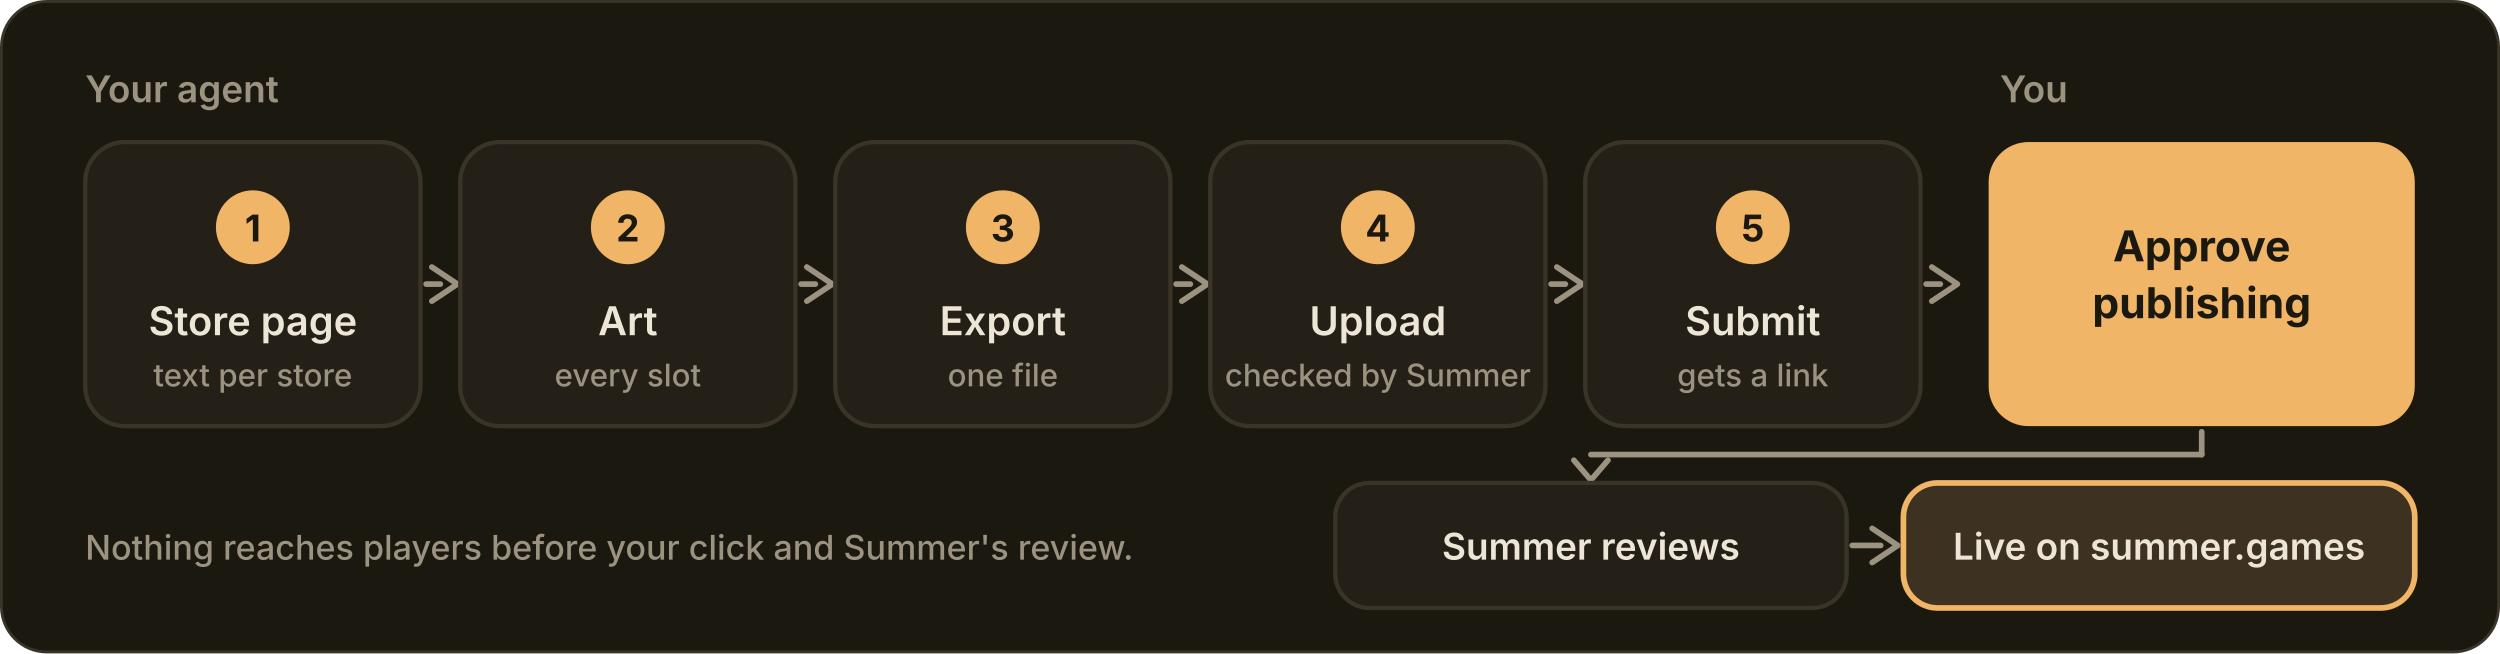
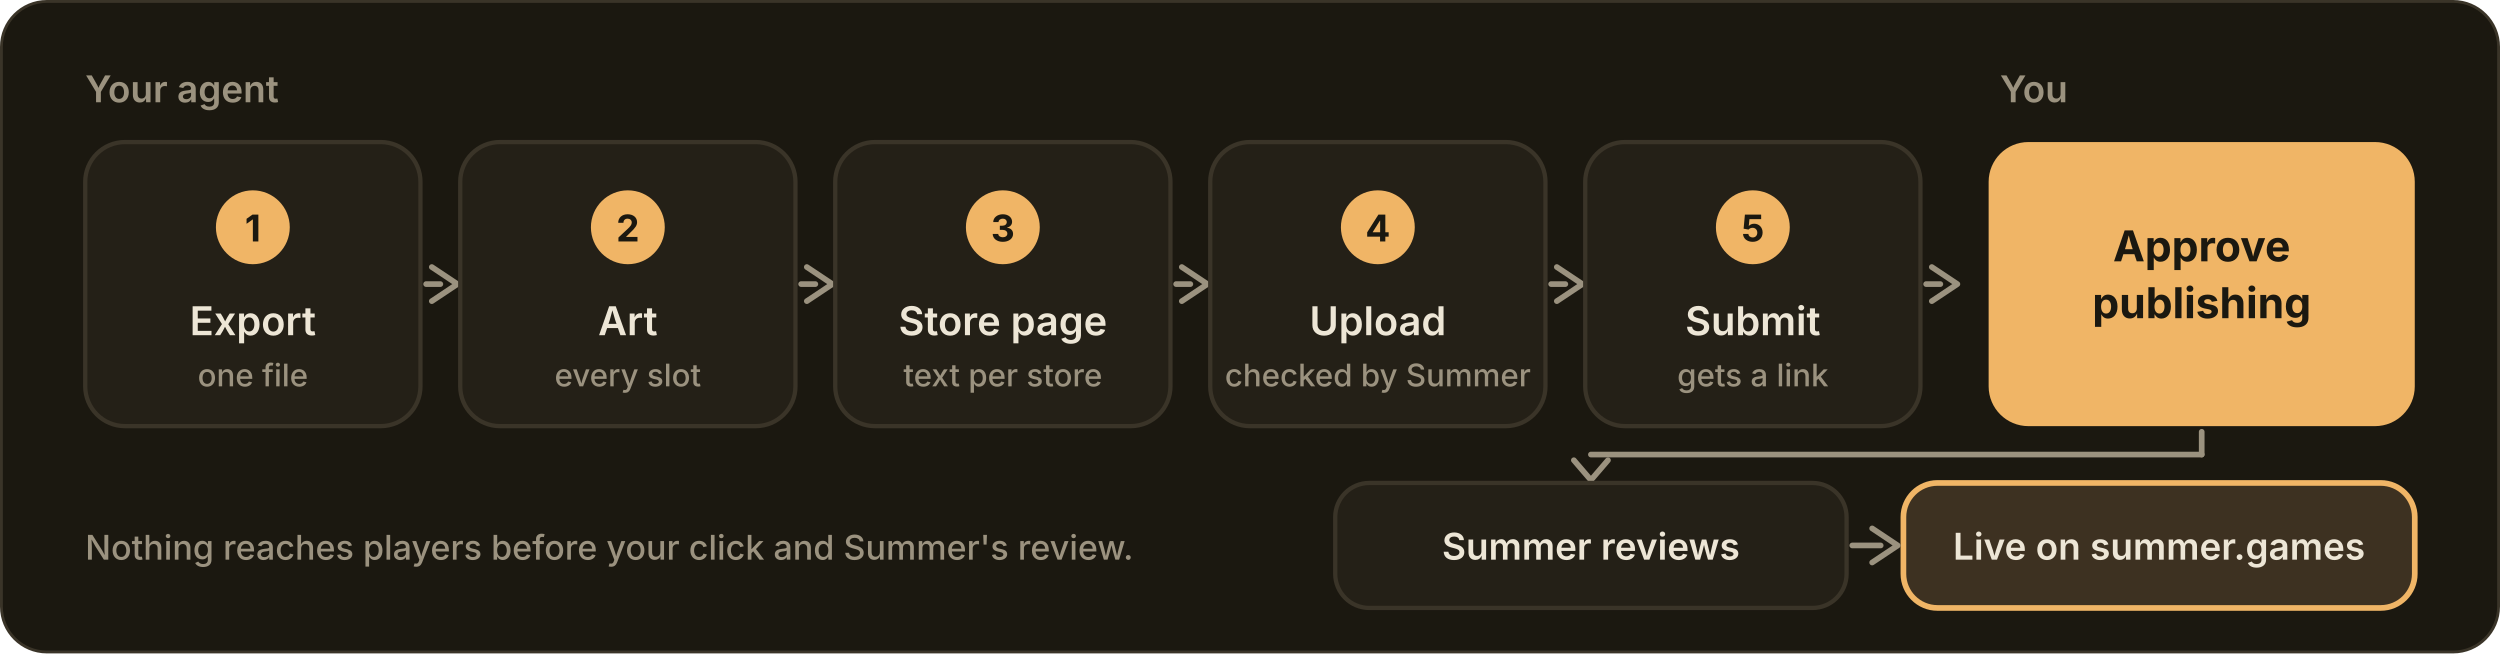
<svg xmlns="http://www.w3.org/2000/svg" viewBox="0 0 880 230" width="880" height="230" font-family="Inter, -apple-system, 'Segoe UI', Helvetica, Arial, sans-serif">
  <rect x="0.5" y="0.5" width="879" height="229" rx="16" fill="#1b1810" stroke="#3a3428" />
  <text x="30" y="36" font-size="13" font-weight="600" fill="#9b927f" text-anchor="start" opacity="1">Your agent</text>
  <text x="704" y="36" font-size="13" font-weight="600" fill="#9b927f" text-anchor="start" opacity="1">You</text>
  <rect x="30" y="50" width="118" height="100" rx="14" fill="#242017" stroke="#3a3428" stroke-width="1.5" opacity="1" />
  <circle cx="89" cy="80" r="13" fill="#f0b566" />
  <text x="89" y="85" font-size="13" font-weight="700" fill="#1b1810" text-anchor="middle" opacity="1">1</text>
-   <text x="89" y="118" font-size="14" font-weight="600" fill="#ede6d6" text-anchor="middle" opacity="1">Store page</text>
-   <text x="89" y="136" font-size="11" font-weight="500" fill="#9b927f" text-anchor="middle" opacity="1">text per store</text>
+   <text x="89" y="118" font-size="14" font-weight="600" fill="#ede6d6" text-anchor="middle" opacity="1">Export</text>
+   <text x="89" y="136" font-size="11" font-weight="500" fill="#9b927f" text-anchor="middle" opacity="1">one file</text>
  <line x1="150" y1="100" x2="155" y2="100" stroke="#9b927f" stroke-width="2" stroke-linecap="round" opacity="1" />
  <path d="M 152 94 L 161 100 L 152 106" fill="none" stroke="#9b927f" stroke-width="2" stroke-linecap="round" stroke-linejoin="round" />
  <rect x="162" y="50" width="118" height="100" rx="14" fill="#242017" stroke="#3a3428" stroke-width="1.5" opacity="1" />
  <circle cx="221" cy="80" r="13" fill="#f0b566" />
  <text x="221" y="85" font-size="13" font-weight="700" fill="#1b1810" text-anchor="middle" opacity="1">2</text>
  <text x="221" y="118" font-size="14" font-weight="600" fill="#ede6d6" text-anchor="middle" opacity="1">Art</text>
  <text x="221" y="136" font-size="11" font-weight="500" fill="#9b927f" text-anchor="middle" opacity="1">every slot</text>
  <line x1="282" y1="100" x2="287" y2="100" stroke="#9b927f" stroke-width="2" stroke-linecap="round" opacity="1" />
  <path d="M 284 94 L 293 100 L 284 106" fill="none" stroke="#9b927f" stroke-width="2" stroke-linecap="round" stroke-linejoin="round" />
  <rect x="294" y="50" width="118" height="100" rx="14" fill="#242017" stroke="#3a3428" stroke-width="1.5" opacity="1" />
  <circle cx="353" cy="80" r="13" fill="#f0b566" />
  <text x="353" y="85" font-size="13" font-weight="700" fill="#1b1810" text-anchor="middle" opacity="1">3</text>
-   <text x="353" y="118" font-size="14" font-weight="600" fill="#ede6d6" text-anchor="middle" opacity="1">Export</text>
-   <text x="353" y="136" font-size="11" font-weight="500" fill="#9b927f" text-anchor="middle" opacity="1">one file</text>
+   <text x="353" y="118" font-size="14" font-weight="600" fill="#ede6d6" text-anchor="middle" opacity="1">Store page</text>
+   <text x="353" y="136" font-size="11" font-weight="500" fill="#9b927f" text-anchor="middle" opacity="1">text per store</text>
  <line x1="414" y1="100" x2="419" y2="100" stroke="#9b927f" stroke-width="2" stroke-linecap="round" opacity="1" />
  <path d="M 416 94 L 425 100 L 416 106" fill="none" stroke="#9b927f" stroke-width="2" stroke-linecap="round" stroke-linejoin="round" />
  <rect x="426" y="50" width="118" height="100" rx="14" fill="#242017" stroke="#3a3428" stroke-width="1.5" opacity="1" />
  <circle cx="485" cy="80" r="13" fill="#f0b566" />
  <text x="485" y="85" font-size="13" font-weight="700" fill="#1b1810" text-anchor="middle" opacity="1">4</text>
  <text x="485" y="118" font-size="14" font-weight="600" fill="#ede6d6" text-anchor="middle" opacity="1">Upload</text>
  <text x="485" y="136" font-size="11" font-weight="500" fill="#9b927f" text-anchor="middle" opacity="1">checked by Summer</text>
  <line x1="546" y1="100" x2="551" y2="100" stroke="#9b927f" stroke-width="2" stroke-linecap="round" opacity="1" />
  <path d="M 548 94 L 557 100 L 548 106" fill="none" stroke="#9b927f" stroke-width="2" stroke-linecap="round" stroke-linejoin="round" />
  <rect x="558" y="50" width="118" height="100" rx="14" fill="#242017" stroke="#3a3428" stroke-width="1.5" opacity="1" />
  <circle cx="617" cy="80" r="13" fill="#f0b566" />
  <text x="617" y="85" font-size="13" font-weight="700" fill="#1b1810" text-anchor="middle" opacity="1">5</text>
  <text x="617" y="118" font-size="14" font-weight="600" fill="#ede6d6" text-anchor="middle" opacity="1">Submit</text>
  <text x="617" y="136" font-size="11" font-weight="500" fill="#9b927f" text-anchor="middle" opacity="1">gets a link</text>
  <line x1="678" y1="100" x2="683" y2="100" stroke="#9b927f" stroke-width="2" stroke-linecap="round" opacity="1" />
  <path d="M 680 94 L 689 100 L 680 106" fill="none" stroke="#9b927f" stroke-width="2" stroke-linecap="round" stroke-linejoin="round" />
  <rect x="700" y="50" width="150" height="100" rx="14" fill="#f0b566" opacity="1" />
  <text x="775" y="92" font-size="15" font-weight="700" fill="#1b1810" text-anchor="middle" opacity="1">Approve</text>
  <text x="775" y="112" font-size="15" font-weight="700" fill="#1b1810" text-anchor="middle" opacity="1">publishing</text>
  <line x1="775" y1="152" x2="775" y2="160" stroke="#9b927f" stroke-width="2" stroke-linecap="round" opacity="1" />
  <line x1="775" y1="160" x2="560" y2="160" stroke="#9b927f" stroke-width="2" stroke-linecap="round" opacity="1" />
  <path d="M 554 162 L 560 169 L 566 162" fill="none" stroke="#9b927f" stroke-width="2" stroke-linecap="round" stroke-linejoin="round" />
  <rect x="470" y="170" width="180" height="44" rx="12" fill="#242017" stroke="#3a3428" stroke-width="1.5" opacity="1" />
  <text x="560" y="197" font-size="13" font-weight="600" fill="#ede6d6" text-anchor="middle" opacity="1">Summer reviews</text>
  <rect x="670" y="170" width="180" height="44" rx="12" fill="#3d3121" stroke="#f0b566" stroke-width="2" opacity="1" />
  <text x="760" y="197" font-size="13" font-weight="600" fill="#ede6d6" text-anchor="middle" opacity="1">Live on summer.games</text>
  <line x1="652" y1="192" x2="662" y2="192" stroke="#9b927f" stroke-width="2" stroke-linecap="round" opacity="1" />
  <path d="M 659 186 L 668 192 L 659 198" fill="none" stroke="#9b927f" stroke-width="2" stroke-linecap="round" stroke-linejoin="round" />
  <text x="30" y="197" font-size="12" font-weight="500" fill="#9b927f" text-anchor="start" opacity="1">Nothing reaches players before your click and Summer's review.</text>
</svg>
